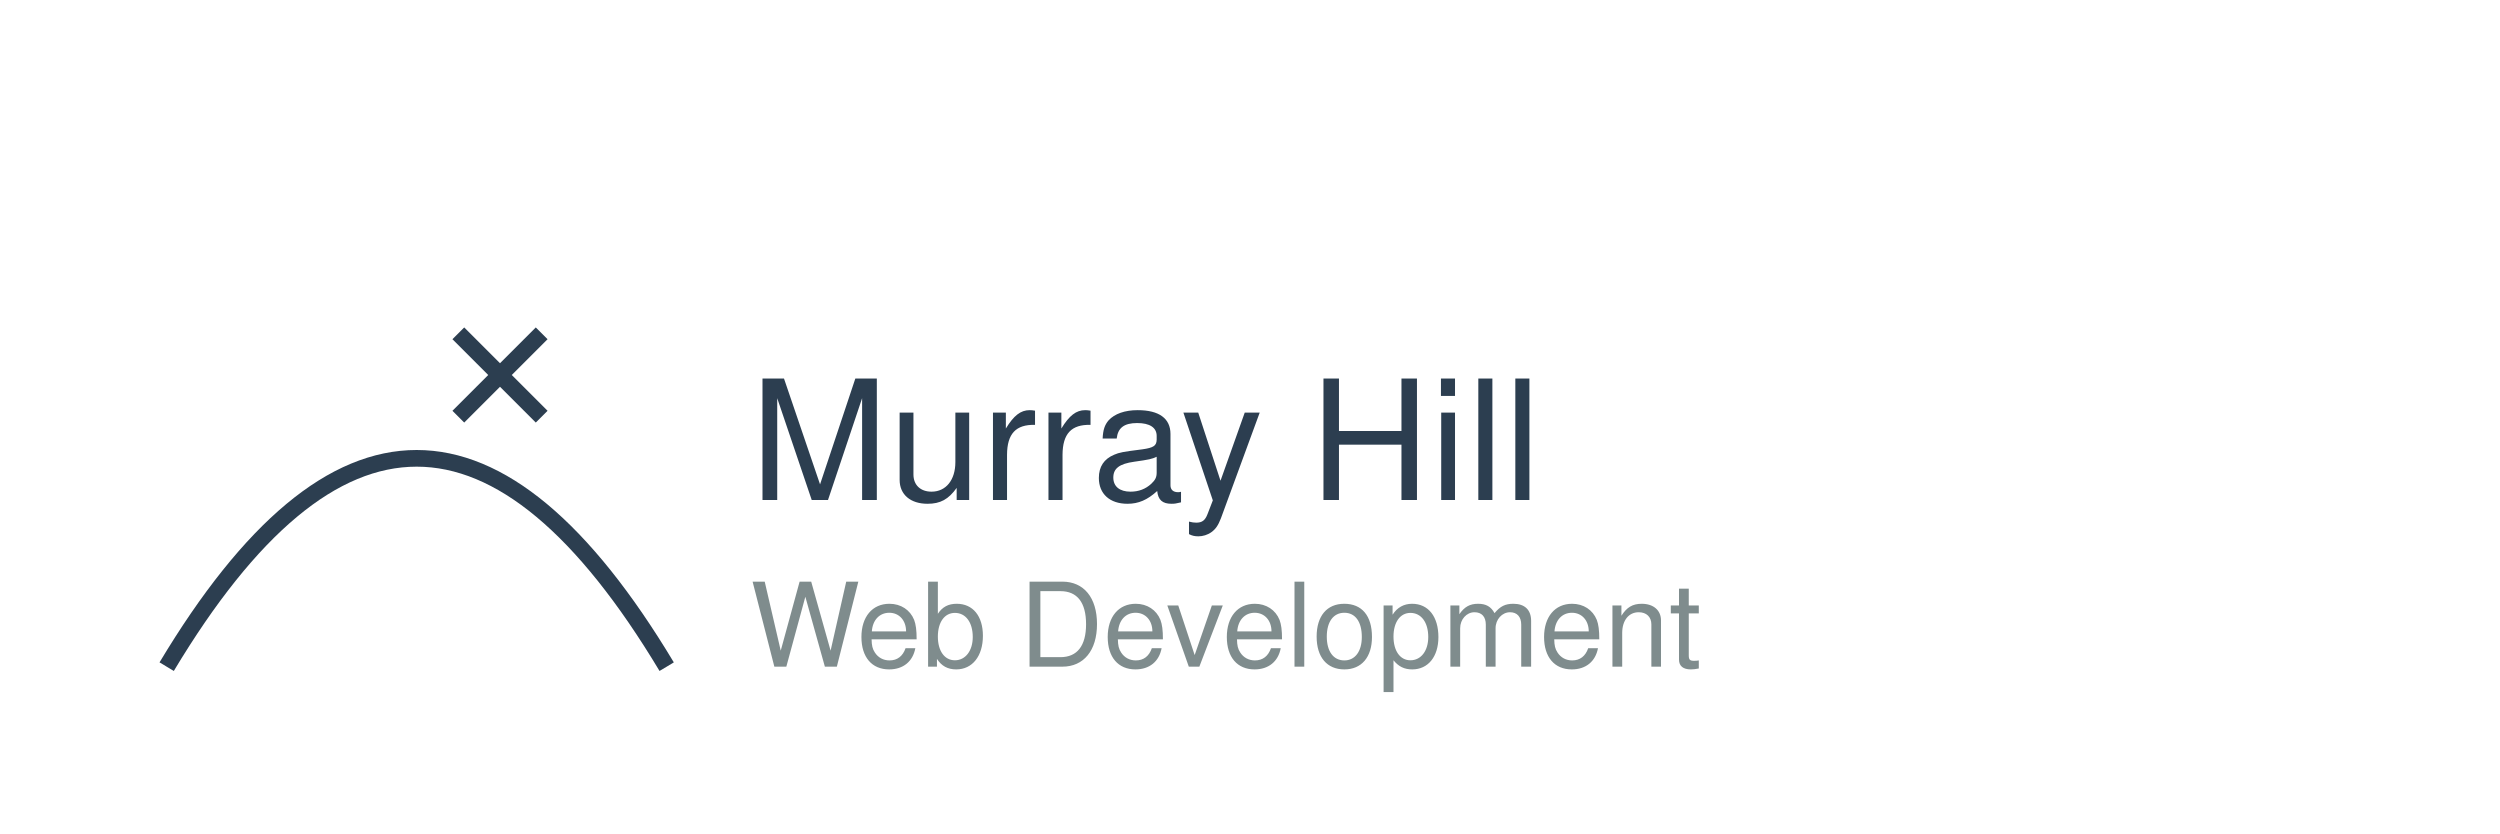
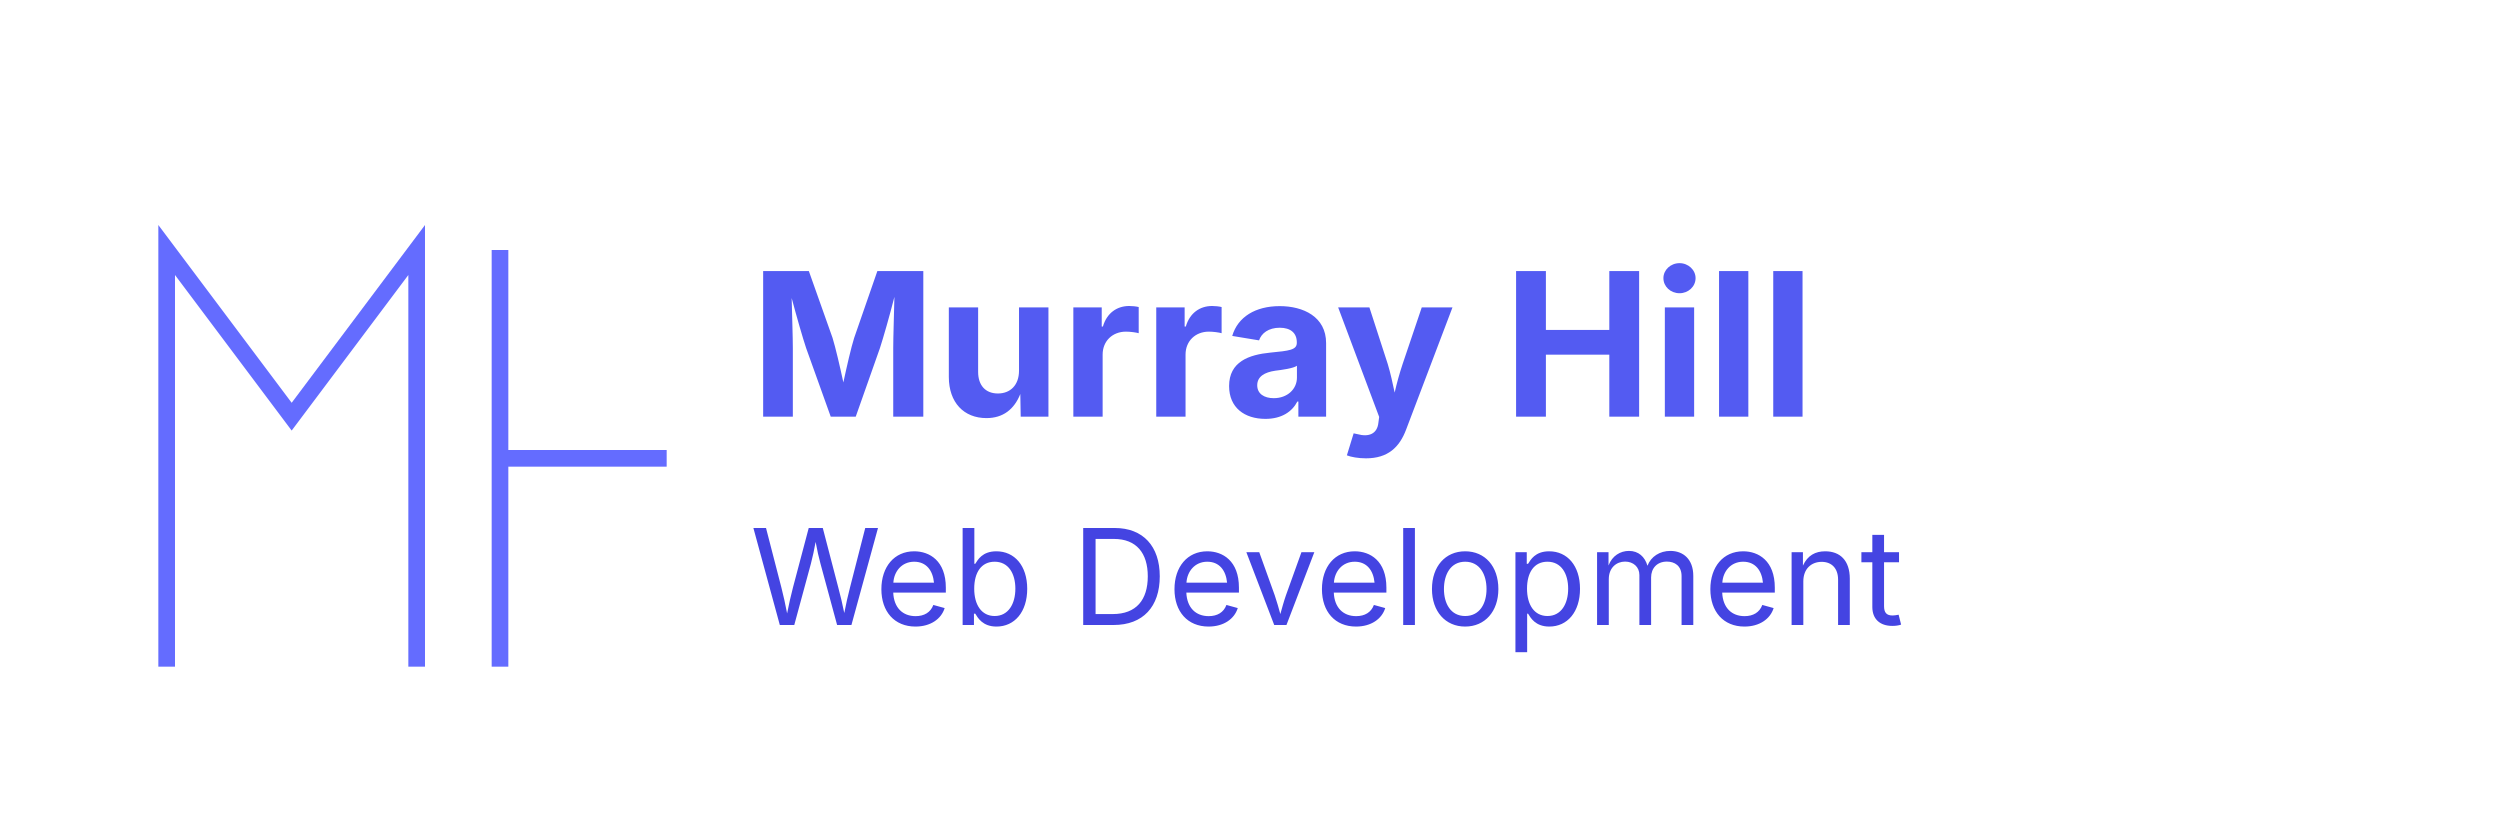
<svg xmlns="http://www.w3.org/2000/svg" width="300" height="100">
  <g>
-     <path d="M20 80 Q50 30, 80 80" stroke="#2C3E50" stroke-width="2" fill="none" />
-     <path d="M55 50 L65 40 M55 40 L65 50" stroke="#2C3E50" stroke-width="2" />
+     <path d="M20 80 L20 30 L35 50 L50 30 L50 80" stroke="#646cff" stroke-width="2" fill="none" />
+     <path d="M60 80 L60 30 M60 55 L80 55" stroke="#646cff" stroke-width="2" />
  </g>
-   <text x="90" y="60" font-family="Helvetica, Arial, sans-serif" font-size="20" fill="#2C3E50">Murray Hill</text>
-   <text x="90" y="80" font-family="Helvetica, Arial, sans-serif" font-size="14" fill="#7F8C8D">Web Development</text>
+   <text x="90" y="50" font-family="Inter, system-ui, Avenir, Helvetica, Arial, sans-serif" font-size="24" fill="#535bf2" font-weight="bold">Murray Hill</text>
+   <text x="90" y="75" font-family="Inter, system-ui, Avenir, Helvetica, Arial, sans-serif" font-size="16" fill="#4444e2">Web Development</text>
</svg>
